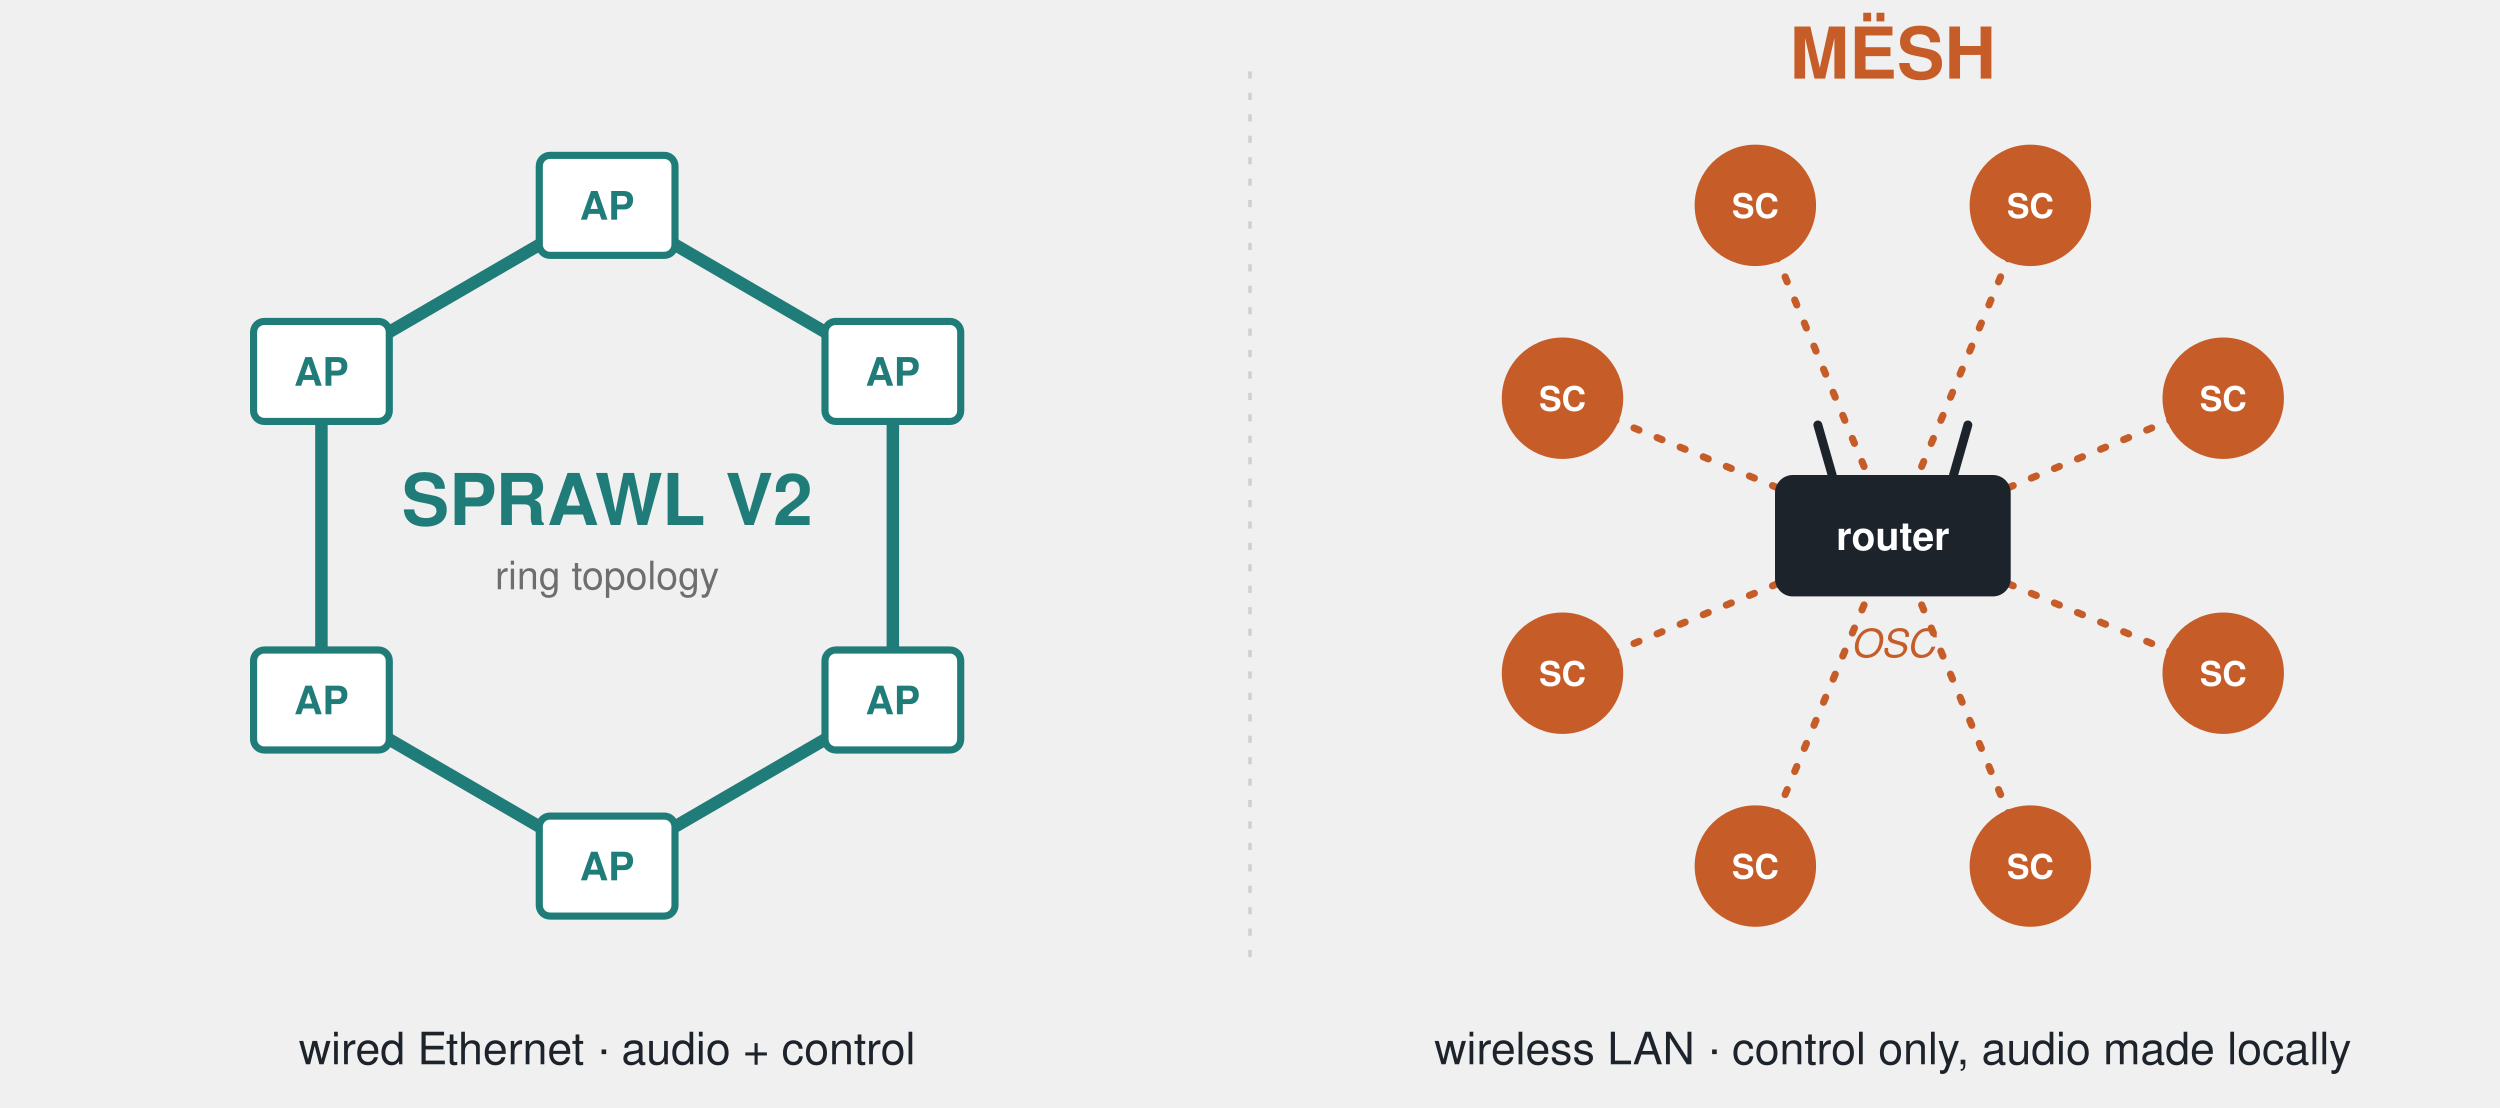
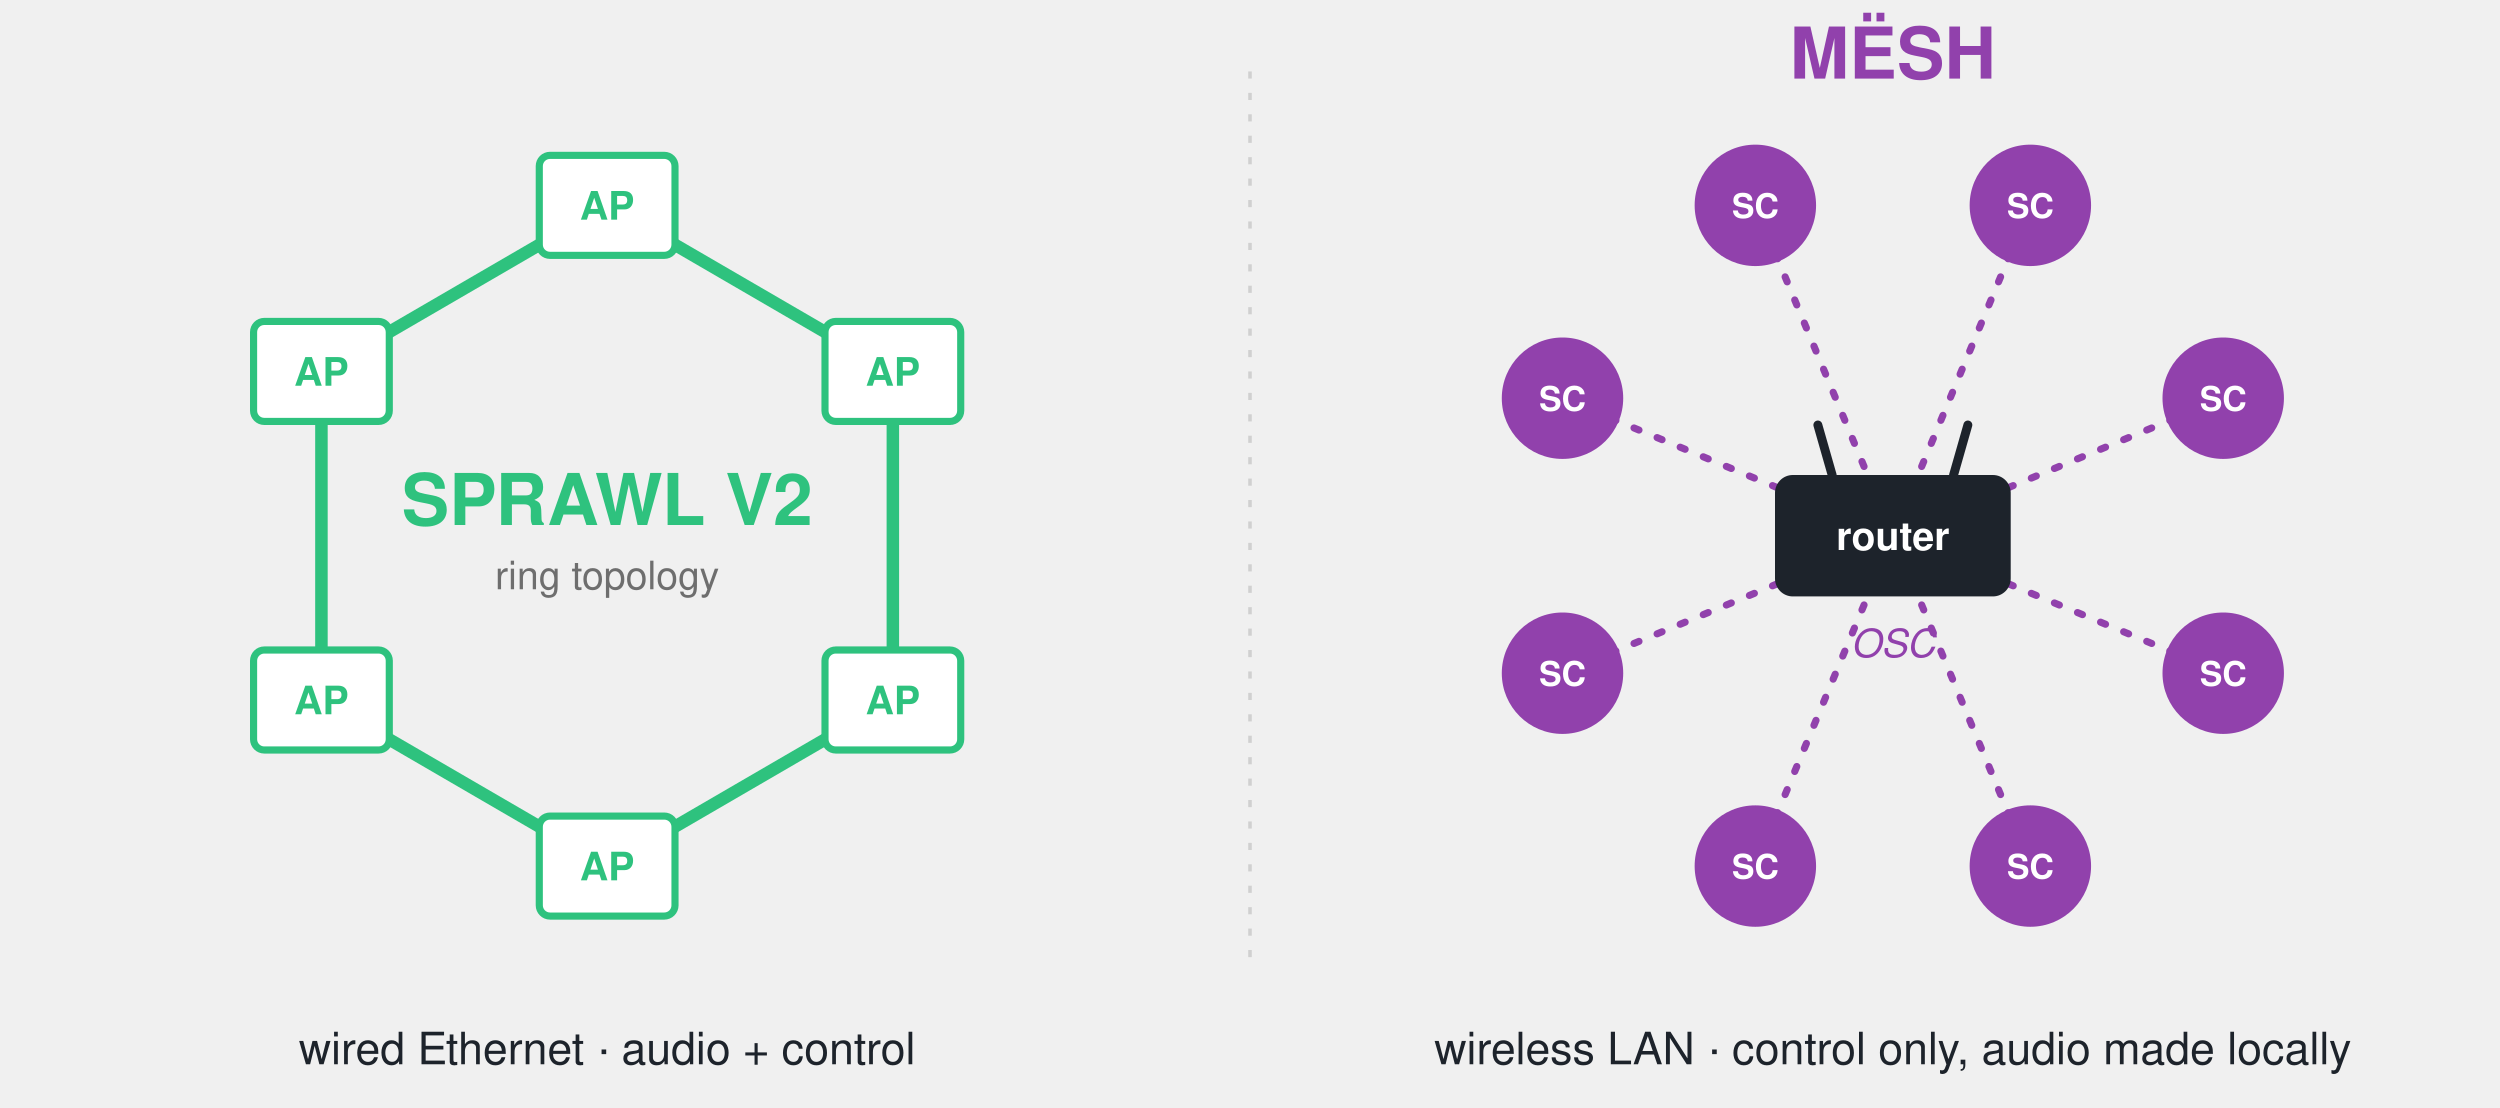
<svg xmlns="http://www.w3.org/2000/svg" viewBox="0 0 1400 620" font-family="IBM Plex Sans, Helvetica, Arial, sans-serif" role="img" aria-label="SPRAWL V2 access points wired in a ring versus MËSH nodes connected wirelessly to a router">
-   <line x1="340" y1="115" x2="500" y2="208" stroke="#1F7C78" stroke-width="7" />
-   <line x1="500" y1="208" x2="500" y2="392" stroke="#1F7C78" stroke-width="7" />
-   <line x1="500" y1="392" x2="340" y2="485" stroke="#1F7C78" stroke-width="7" />
-   <line x1="340" y1="485" x2="180" y2="392" stroke="#1F7C78" stroke-width="7" />
-   <line x1="180" y1="392" x2="180" y2="208" stroke="#1F7C78" stroke-width="7" />
-   <line x1="180" y1="208" x2="340" y2="115" stroke="#1F7C78" stroke-width="7" />
-   <rect x="302" y="87" width="76" height="56" rx="6" fill="#fff" stroke="#1F7C78" stroke-width="4" />
-   <text x="340" y="123" text-anchor="middle" font-size="22" font-weight="700" fill="#1F7C78">AP</text>
-   <rect x="462" y="180" width="76" height="56" rx="6" fill="#fff" stroke="#1F7C78" stroke-width="4" />
-   <text x="500" y="216" text-anchor="middle" font-size="22" font-weight="700" fill="#1F7C78">AP</text>
-   <rect x="462" y="364" width="76" height="56" rx="6" fill="#fff" stroke="#1F7C78" stroke-width="4" />
-   <text x="500" y="400" text-anchor="middle" font-size="22" font-weight="700" fill="#1F7C78">AP</text>
-   <rect x="302" y="457" width="76" height="56" rx="6" fill="#fff" stroke="#1F7C78" stroke-width="4" />
-   <text x="340" y="493" text-anchor="middle" font-size="22" font-weight="700" fill="#1F7C78">AP</text>
-   <rect x="142" y="364" width="76" height="56" rx="6" fill="#fff" stroke="#1F7C78" stroke-width="4" />
-   <text x="180" y="400" text-anchor="middle" font-size="22" font-weight="700" fill="#1F7C78">AP</text>
-   <rect x="142" y="180" width="76" height="56" rx="6" fill="#fff" stroke="#1F7C78" stroke-width="4" />
-   <text x="180" y="216" text-anchor="middle" font-size="22" font-weight="700" fill="#1F7C78">AP</text>
-   <text x="340" y="294" text-anchor="middle" font-size="40" font-weight="700" fill="#1F7C78">SPRAWL V2</text>
+   <line x1="340" y1="115" x2="500" y2="208" stroke="#2ec27e" stroke-width="7" />
+   <line x1="500" y1="208" x2="500" y2="392" stroke="#2ec27e" stroke-width="7" />
+   <line x1="500" y1="392" x2="340" y2="485" stroke="#2ec27e" stroke-width="7" />
+   <line x1="340" y1="485" x2="180" y2="392" stroke="#2ec27e" stroke-width="7" />
+   <line x1="180" y1="392" x2="180" y2="208" stroke="#2ec27e" stroke-width="7" />
+   <line x1="180" y1="208" x2="340" y2="115" stroke="#2ec27e" stroke-width="7" />
+   <rect x="302" y="87" width="76" height="56" rx="6" fill="#fff" stroke="#2ec27e" stroke-width="4" />
+   <text x="340" y="123" text-anchor="middle" font-size="22" font-weight="700" fill="#2ec27e">AP</text>
+   <rect x="462" y="180" width="76" height="56" rx="6" fill="#fff" stroke="#2ec27e" stroke-width="4" />
+   <text x="500" y="216" text-anchor="middle" font-size="22" font-weight="700" fill="#2ec27e">AP</text>
+   <rect x="462" y="364" width="76" height="56" rx="6" fill="#fff" stroke="#2ec27e" stroke-width="4" />
+   <text x="500" y="400" text-anchor="middle" font-size="22" font-weight="700" fill="#2ec27e">AP</text>
+   <rect x="302" y="457" width="76" height="56" rx="6" fill="#fff" stroke="#2ec27e" stroke-width="4" />
+   <text x="340" y="493" text-anchor="middle" font-size="22" font-weight="700" fill="#2ec27e">AP</text>
+   <rect x="142" y="364" width="76" height="56" rx="6" fill="#fff" stroke="#2ec27e" stroke-width="4" />
+   <text x="180" y="400" text-anchor="middle" font-size="22" font-weight="700" fill="#2ec27e">AP</text>
+   <rect x="142" y="180" width="76" height="56" rx="6" fill="#fff" stroke="#2ec27e" stroke-width="4" />
+   <text x="180" y="216" text-anchor="middle" font-size="22" font-weight="700" fill="#2ec27e">AP</text>
+   <text x="340" y="294" text-anchor="middle" font-size="40" font-weight="700" fill="#2ec27e">SPRAWL V2</text>
  <text x="340" y="330" text-anchor="middle" font-size="22" fill="#6e6e6e">ring topology</text>
  <text x="340" y="596" text-anchor="middle" font-size="25" fill="#1d232b">wired Ethernet · audio + control</text>
  <line x1="700.0" y1="40" x2="700.0" y2="540" stroke="#d0d0d0" stroke-width="2" stroke-dasharray="4 8" />
-   <line x1="1060" y1="300" x2="1137" y2="115" stroke="#C65D29" stroke-width="4" stroke-dasharray="3 11" stroke-linecap="round" />
-   <line x1="1060" y1="300" x2="1245" y2="223" stroke="#C65D29" stroke-width="4" stroke-dasharray="3 11" stroke-linecap="round" />
-   <line x1="1060" y1="300" x2="1245" y2="377" stroke="#C65D29" stroke-width="4" stroke-dasharray="3 11" stroke-linecap="round" />
-   <line x1="1060" y1="300" x2="1137" y2="485" stroke="#C65D29" stroke-width="4" stroke-dasharray="3 11" stroke-linecap="round" />
-   <line x1="1060" y1="300" x2="983" y2="485" stroke="#C65D29" stroke-width="4" stroke-dasharray="3 11" stroke-linecap="round" />
-   <line x1="1060" y1="300" x2="875" y2="377" stroke="#C65D29" stroke-width="4" stroke-dasharray="3 11" stroke-linecap="round" />
-   <line x1="1060" y1="300" x2="875" y2="223" stroke="#C65D29" stroke-width="4" stroke-dasharray="3 11" stroke-linecap="round" />
-   <line x1="1060" y1="300" x2="983" y2="115" stroke="#C65D29" stroke-width="4" stroke-dasharray="3 11" stroke-linecap="round" />
-   <circle cx="1137" cy="115" r="34" fill="#C65D29" />
+   <line x1="1060" y1="300" x2="1137" y2="115" stroke="#9141ac" stroke-width="4" stroke-dasharray="3 11" stroke-linecap="round" />
+   <line x1="1060" y1="300" x2="1245" y2="223" stroke="#9141ac" stroke-width="4" stroke-dasharray="3 11" stroke-linecap="round" />
+   <line x1="1060" y1="300" x2="1245" y2="377" stroke="#9141ac" stroke-width="4" stroke-dasharray="3 11" stroke-linecap="round" />
+   <line x1="1060" y1="300" x2="1137" y2="485" stroke="#9141ac" stroke-width="4" stroke-dasharray="3 11" stroke-linecap="round" />
+   <line x1="1060" y1="300" x2="983" y2="485" stroke="#9141ac" stroke-width="4" stroke-dasharray="3 11" stroke-linecap="round" />
+   <line x1="1060" y1="300" x2="875" y2="377" stroke="#9141ac" stroke-width="4" stroke-dasharray="3 11" stroke-linecap="round" />
+   <line x1="1060" y1="300" x2="875" y2="223" stroke="#9141ac" stroke-width="4" stroke-dasharray="3 11" stroke-linecap="round" />
+   <line x1="1060" y1="300" x2="983" y2="115" stroke="#9141ac" stroke-width="4" stroke-dasharray="3 11" stroke-linecap="round" />
+   <circle cx="1137" cy="115" r="34" fill="#9141ac" />
  <text x="1137" y="122" text-anchor="middle" font-size="19" font-weight="700" fill="#fff">SC</text>
-   <circle cx="1245" cy="223" r="34" fill="#C65D29" />
+   <circle cx="1245" cy="223" r="34" fill="#9141ac" />
  <text x="1245" y="230" text-anchor="middle" font-size="19" font-weight="700" fill="#fff">SC</text>
-   <circle cx="1245" cy="377" r="34" fill="#C65D29" />
+   <circle cx="1245" cy="377" r="34" fill="#9141ac" />
  <text x="1245" y="384" text-anchor="middle" font-size="19" font-weight="700" fill="#fff">SC</text>
-   <circle cx="1137" cy="485" r="34" fill="#C65D29" />
+   <circle cx="1137" cy="485" r="34" fill="#9141ac" />
  <text x="1137" y="492" text-anchor="middle" font-size="19" font-weight="700" fill="#fff">SC</text>
-   <circle cx="983" cy="485" r="34" fill="#C65D29" />
+   <circle cx="983" cy="485" r="34" fill="#9141ac" />
  <text x="983" y="492" text-anchor="middle" font-size="19" font-weight="700" fill="#fff">SC</text>
-   <circle cx="875" cy="377" r="34" fill="#C65D29" />
+   <circle cx="875" cy="377" r="34" fill="#9141ac" />
  <text x="875" y="384" text-anchor="middle" font-size="19" font-weight="700" fill="#fff">SC</text>
-   <circle cx="875" cy="223" r="34" fill="#C65D29" />
+   <circle cx="875" cy="223" r="34" fill="#9141ac" />
  <text x="875" y="230" text-anchor="middle" font-size="19" font-weight="700" fill="#fff">SC</text>
-   <circle cx="983" cy="115" r="34" fill="#C65D29" />
+   <circle cx="983" cy="115" r="34" fill="#9141ac" />
  <text x="983" y="122" text-anchor="middle" font-size="19" font-weight="700" fill="#fff">SC</text>
  <rect x="994" y="266" width="132" height="68" rx="10" fill="#1d232b" />
  <line x1="1026" y1="266" x2="1018" y2="238" stroke="#1d232b" stroke-width="5" stroke-linecap="round" />
  <line x1="1094" y1="266" x2="1102" y2="238" stroke="#1d232b" stroke-width="5" stroke-linecap="round" />
  <text x="1060" y="308" text-anchor="middle" font-size="22" font-weight="700" fill="#fff">router</text>
-   <text x="1060" y="368" text-anchor="middle" font-size="22" font-style="italic" fill="#C65D29">OSC</text>
+   <text x="1060" y="368" text-anchor="middle" font-size="22" font-style="italic" fill="#9141ac">OSC</text>
  <text x="1060" y="596" text-anchor="middle" font-size="25" fill="#1d232b">wireless LAN · control only, audio made locally</text>
-   <text x="1060" y="44" text-anchor="middle" font-size="40" font-weight="700" fill="#C65D29">MËSH</text>
+   <text x="1060" y="44" text-anchor="middle" font-size="40" font-weight="700" fill="#9141ac">MËSH</text>
</svg>
